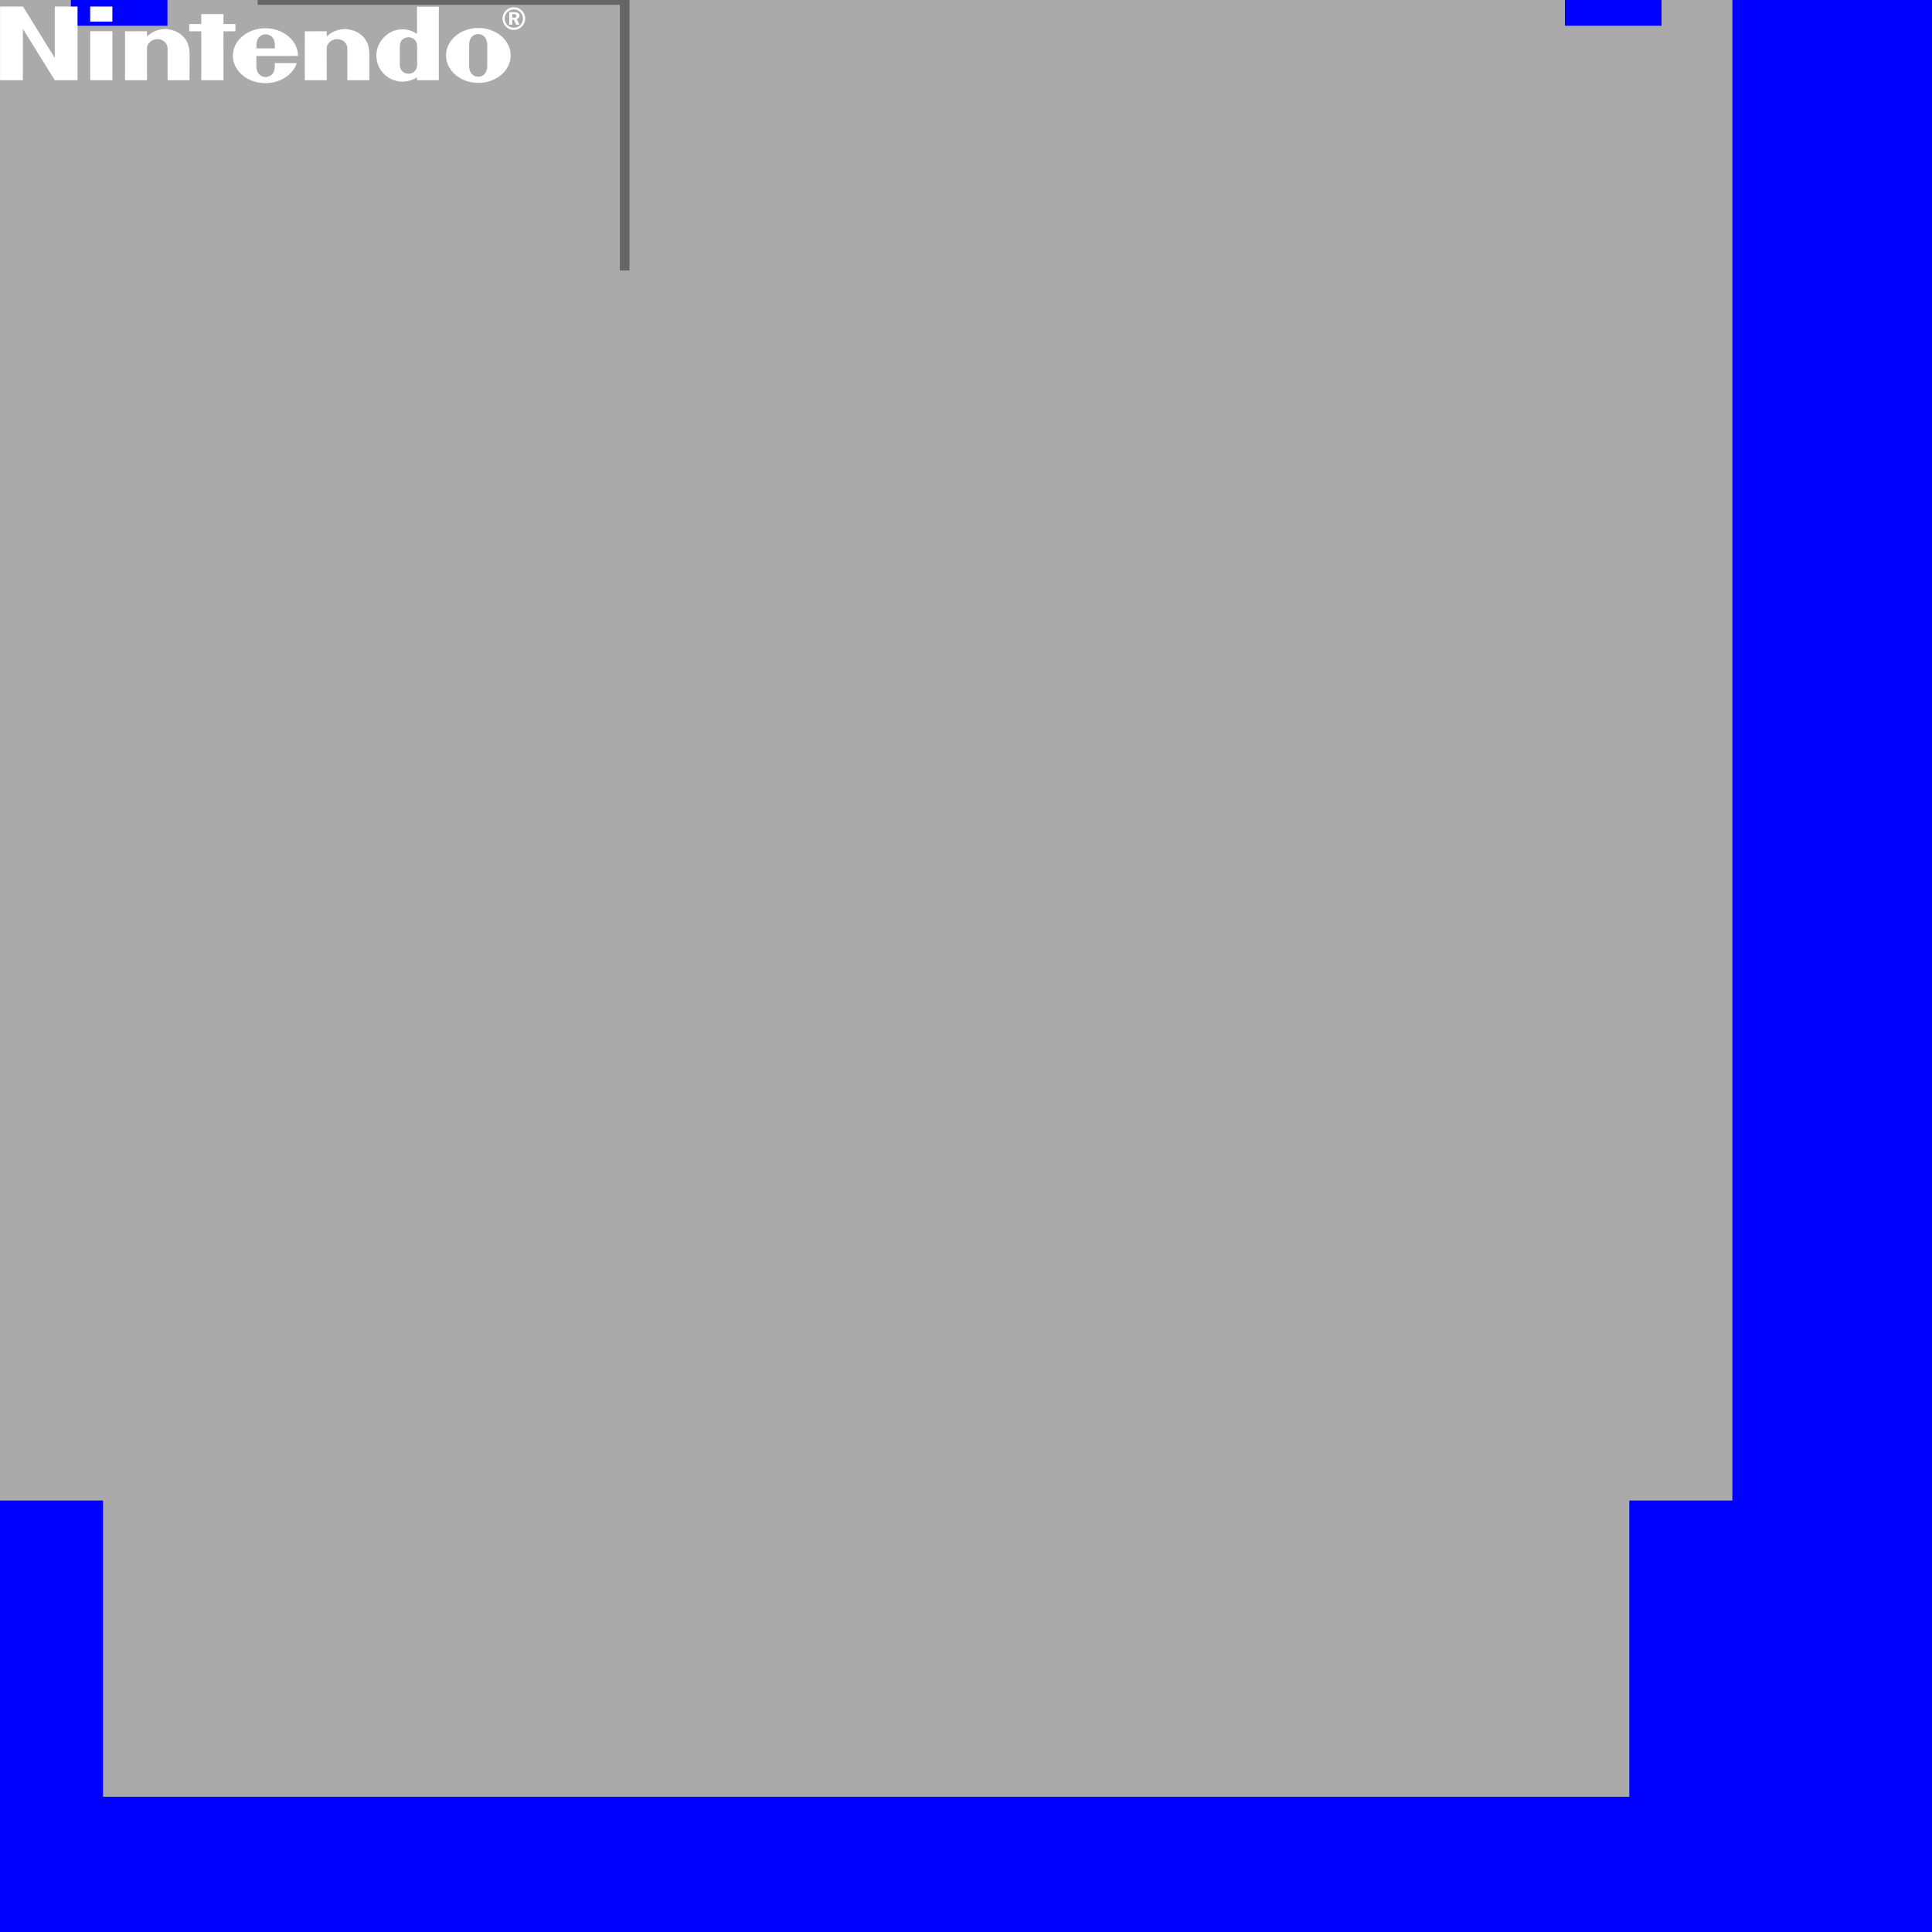
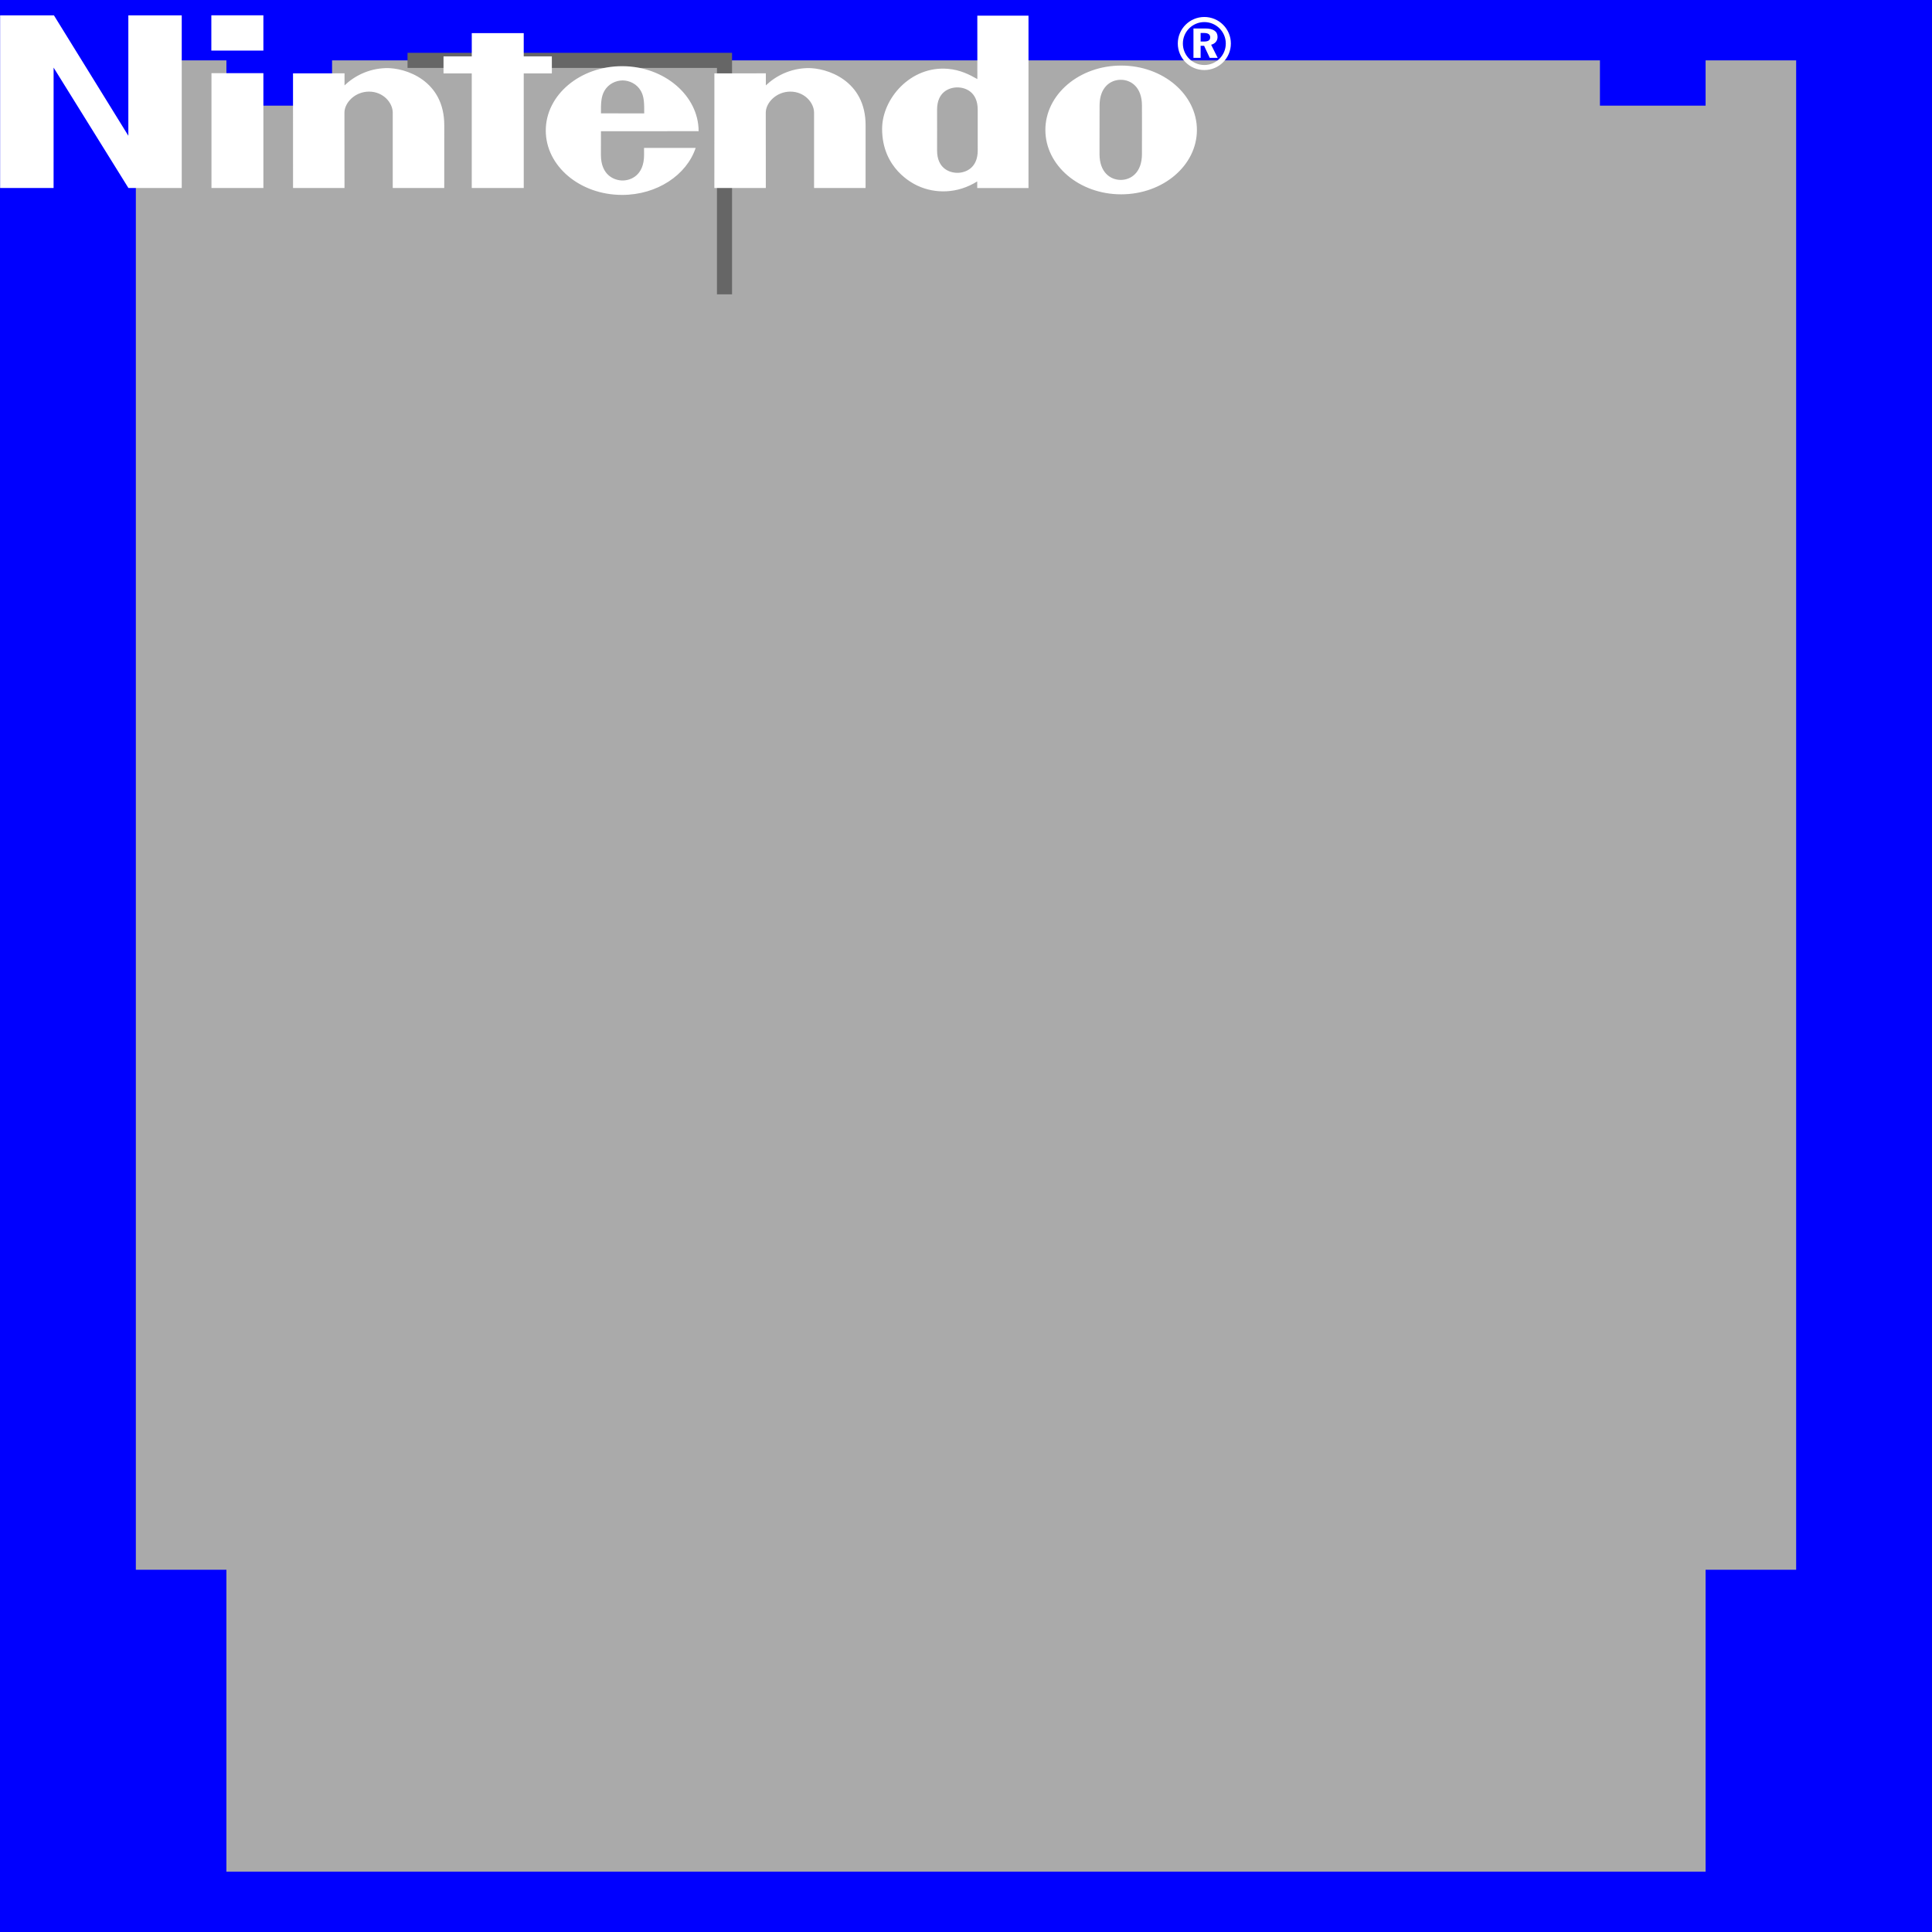
- <svg xmlns="http://www.w3.org/2000/svg" height="600px" width="600px" version="1.1" viewBox="0 0 600 600">
+ <svg xmlns="http://www.w3.org/2000/svg" height="128px" width="128px" version="1.1" viewBox="0 0 256 256">
  <rect x="0" y="0" width="100%" height="100%" fill="blue" />
-   <path stroke="#000000" stroke-width="0px" fill="#aaaaaa" d="M0,0 l22,0 l0,8 l30 0 l0 -8 l434 0 l0 8 l30 0 l0 -8 l22 0        l0 466 l-32 0 l0 92 l-474 0 l0 -92 l-32 0z" />
-   <path stroke="#666666" stroke-width="3px" fill="transparent" d="M80,0 l114,0 l0,84, l-114,0z        M250 450 l50 0 l-25 42z" />
+   <path stroke="#000000" stroke-width="0px" fill="#aaaaaa" d="M18,8 l12,0 l0,6 l14 0 l0 -6 l168 0 l0 6 l14 0 l0 -6 l12 0        l0 200 l-12 0 l0 40 l-196 0 l0 -40 l-12 0z" />
+   <path stroke="#666666" stroke-width="2px" fill="transparent" d="M54,8 l42,0 l0,31, l-42,0z        M120 200 l20 0 l-10 16z" />
  <path fill="#fff" d="M7.1 24.913h-7.084 l0-22.88 h7.129 l9.862 15.956-0-15.956 h7.074 v22.88 h-7.064 l-9.914-15.956 M34.9 24.913h-6.88 v-15.217l6.88 0z M69.4 24.913 h-6.891 l0-15.186 h-3.741 v-2.258 l3.744-0-0-3.081h6.885v3.079h3.726v2.264h-3.726z M34.9 6.704h-6.896v-4.677h6.896z  M51.125 9.023c2.569-.073 7.779 1.609 7.743 7.623-.005 1.067-.003 8.266-.003 8.266 H52.041v-9.977c0-1.324-1.266-2.796-3.139-2.796-1.87 0-3.262 1.473-3.262 2.796 0 .649.008 9.977.008 9.977h-6.819l-.003-15.19 6.825-.005s-.008 1.222 0 1.598c1.313-1.253 3.204-2.226 5.475-2.292z M79.63 15.021c-.011-1.331.018-2.221.455-2.979.536-.936 1.522-1.381 2.417-1.386h-.003c.895.005 1.881.45 2.417 1.386.437.761.455 1.651.445 2.982zm5.708 4.58s.005.068.005.921c0 2.778-1.829 3.395-2.844 3.395-1.015 0-2.875-.617-2.875-3.395 0-.832.005-3.136.005-3.136s12.941.005 12.941-.003c0-4.711-4.549-8.614-10.136-8.614-5.588 0-10.116 3.819-10.116 8.53s4.528 8.528 10.116 8.528c4.635 0 8.551-2.645 9.747-6.231z M106.953 9.023c2.569-.073 7.779 1.609 7.743 7.623-.005 1.067-.003 8.266-.003 8.266h-6.825v-9.977c0-1.324-1.266-2.796-3.139-2.796-1.87 0-3.262 1.473-3.262 2.796 0 .649.008 9.977.008 9.977h-6.819l.005-15.19 6.817-.005s-.008 1.222 0 1.598c1.313-1.253 3.207-2.226 5.475-2.292z M129.501 2.073h6.78v22.844h-6.791s-.003-.738-.003-.879c-2.629 1.651-5.595 1.648-7.905.57-.62-.288-4.698-2.244-4.698-7.531 0-4.01 3.783-8.389 8.734-7.955 1.63.144 2.788.738 3.887 1.355-.005-3.516-.005-8.405-.005-8.405zm.05 15.172v-2.715c0-2.349-1.622-2.948-2.689-2.948-1.093 0-2.694.599-2.694 2.948 0 .779.003 2.707.003 2.707s-.003 1.894-.003 2.702c0 2.346 1.601 2.961 2.692 2.961 1.07 0 2.694-.615 2.694-2.961 0-.976-.003-2.694-.003-2.694z M151.317 17.201s-.003 2.297-.003 3.217c0 2.422-1.431 3.421-2.807 3.421-1.379 0-2.815-.999-2.815-3.421 0-.921.003-3.275.003-3.275s.005-2.247.005-3.168c0-2.412 1.439-3.403 2.807-3.403 1.371 0 2.807.991 2.807 3.403 0 .921-.003 2.624.005 3.233zm-2.76-8.512c-5.546 0-10.04 3.819-10.04 8.53s4.497 8.53 10.04 8.53c5.546 0 10.04-3.819 10.04-8.53s-4.494-8.53-10.04-8.53z M159.667 3.773c1.112 0 1.664.377 1.664 1.122 0 .513-.319.9-.85 1.033l.871 1.74h-1.054l-.746-1.596h-.463v1.596h-.95v-3.895zm-.086-1.522c-1.941 0-3.516 1.575-3.516 3.516 0 1.941 1.575 3.516 3.516 3.516 1.941 0 3.516-1.575 3.516-3.516 0-1.941-1.575-3.516-3.516-3.516zm2.843 3.518c0 1.569-1.274 2.844-2.843 2.844-1.57 0-2.844-1.274-2.844-2.844 0-1.569 1.274-2.843 2.844-2.843 1.569 0 2.843 1.271 2.843 2.843zm-3.335-.267h.463c.541 0 .803-.165.803-.552 0-.405-.28-.581-.85-.581h-.416z" />
</svg>
